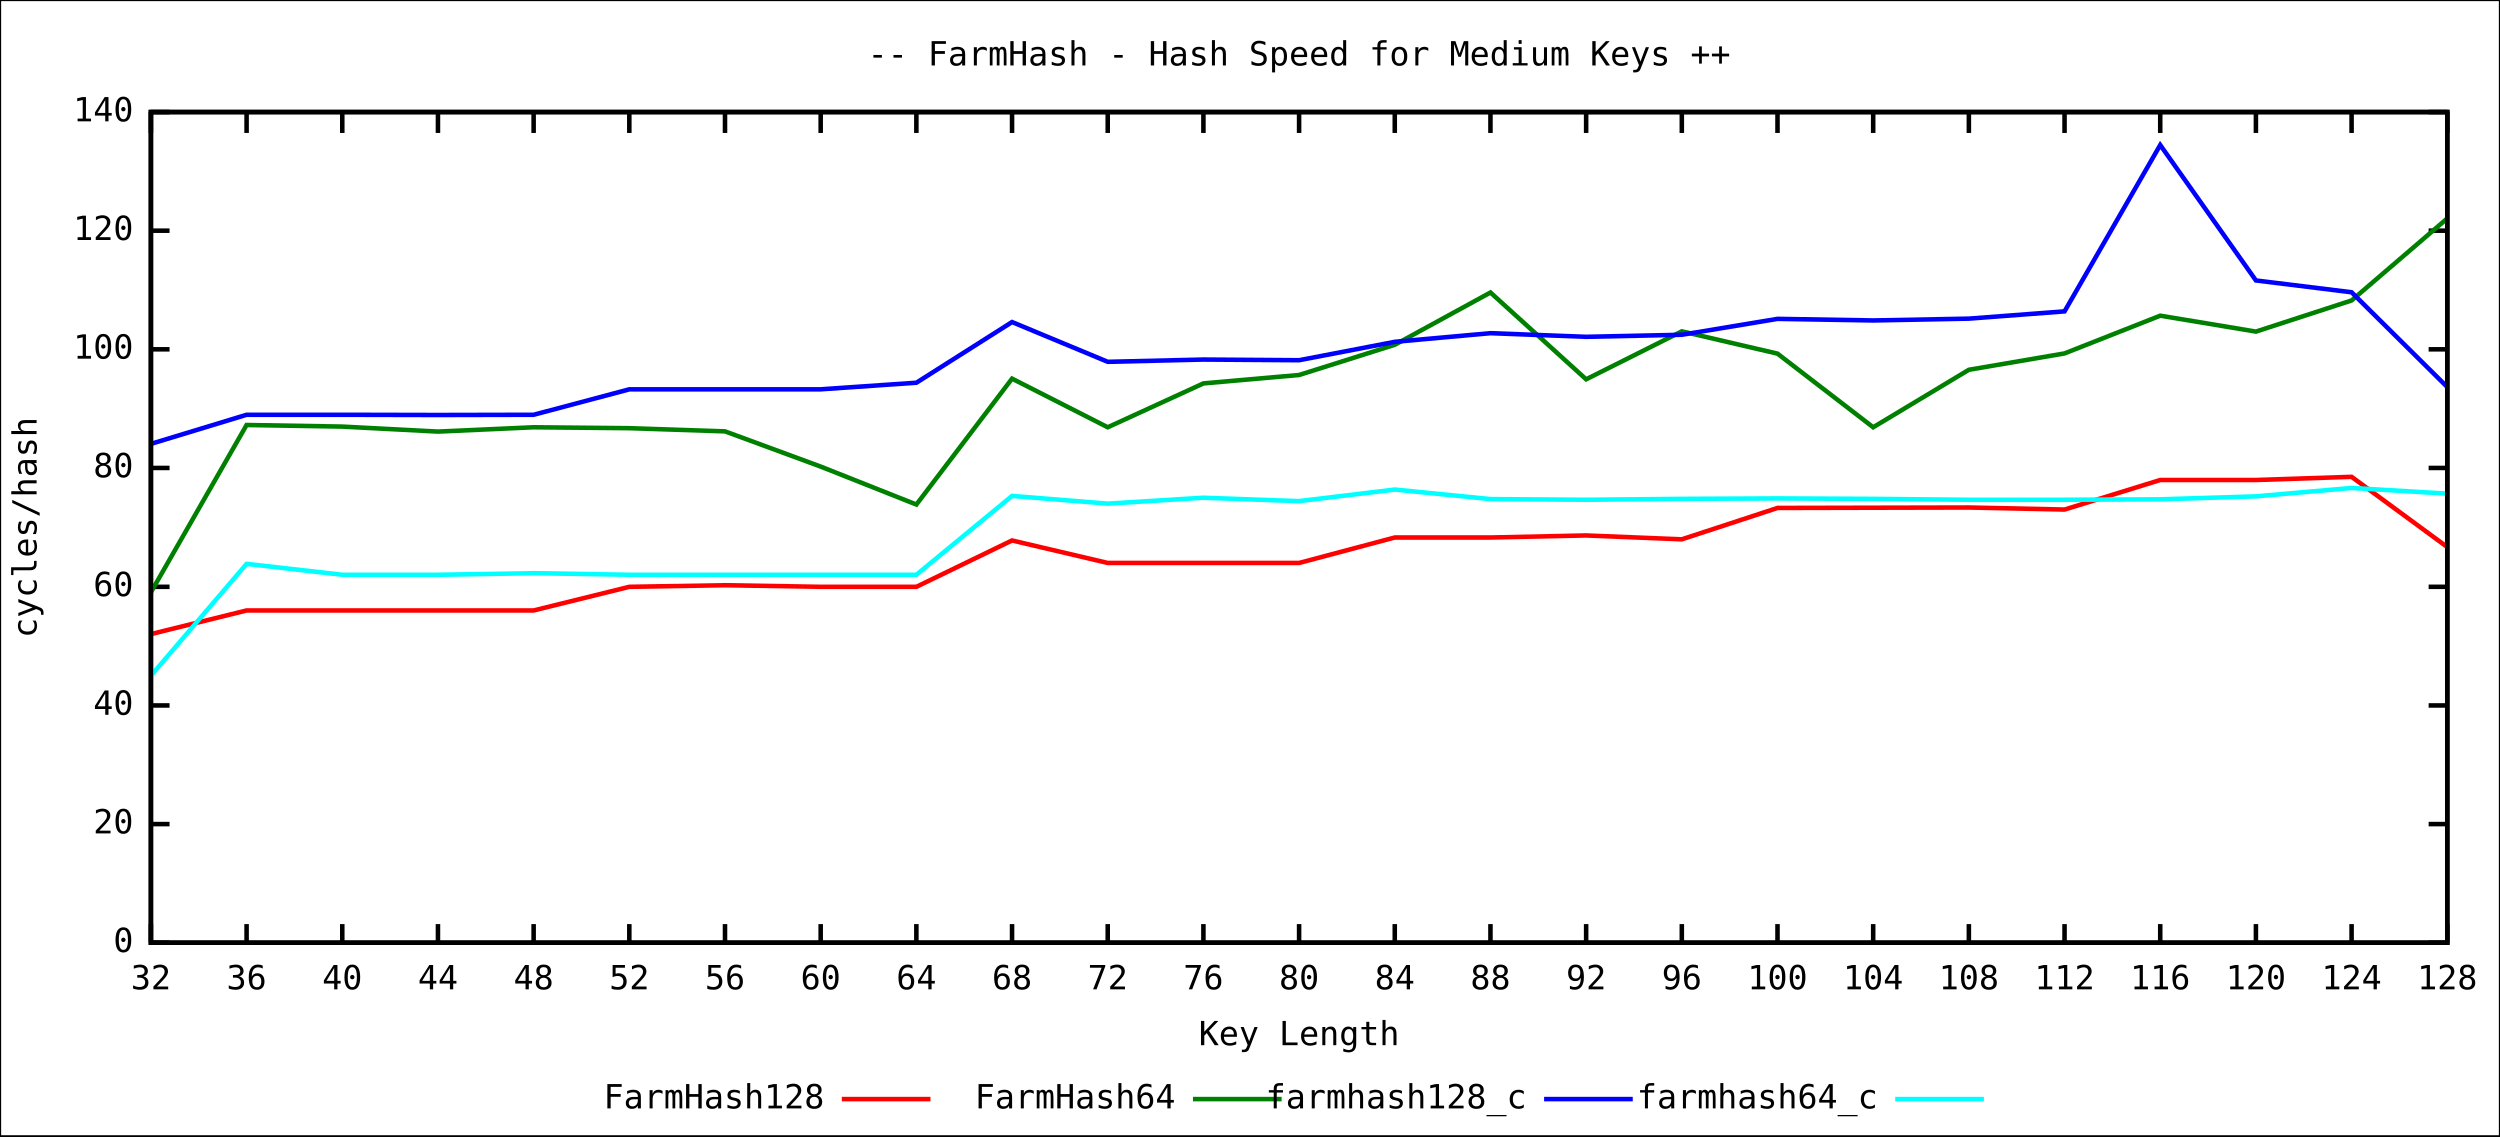
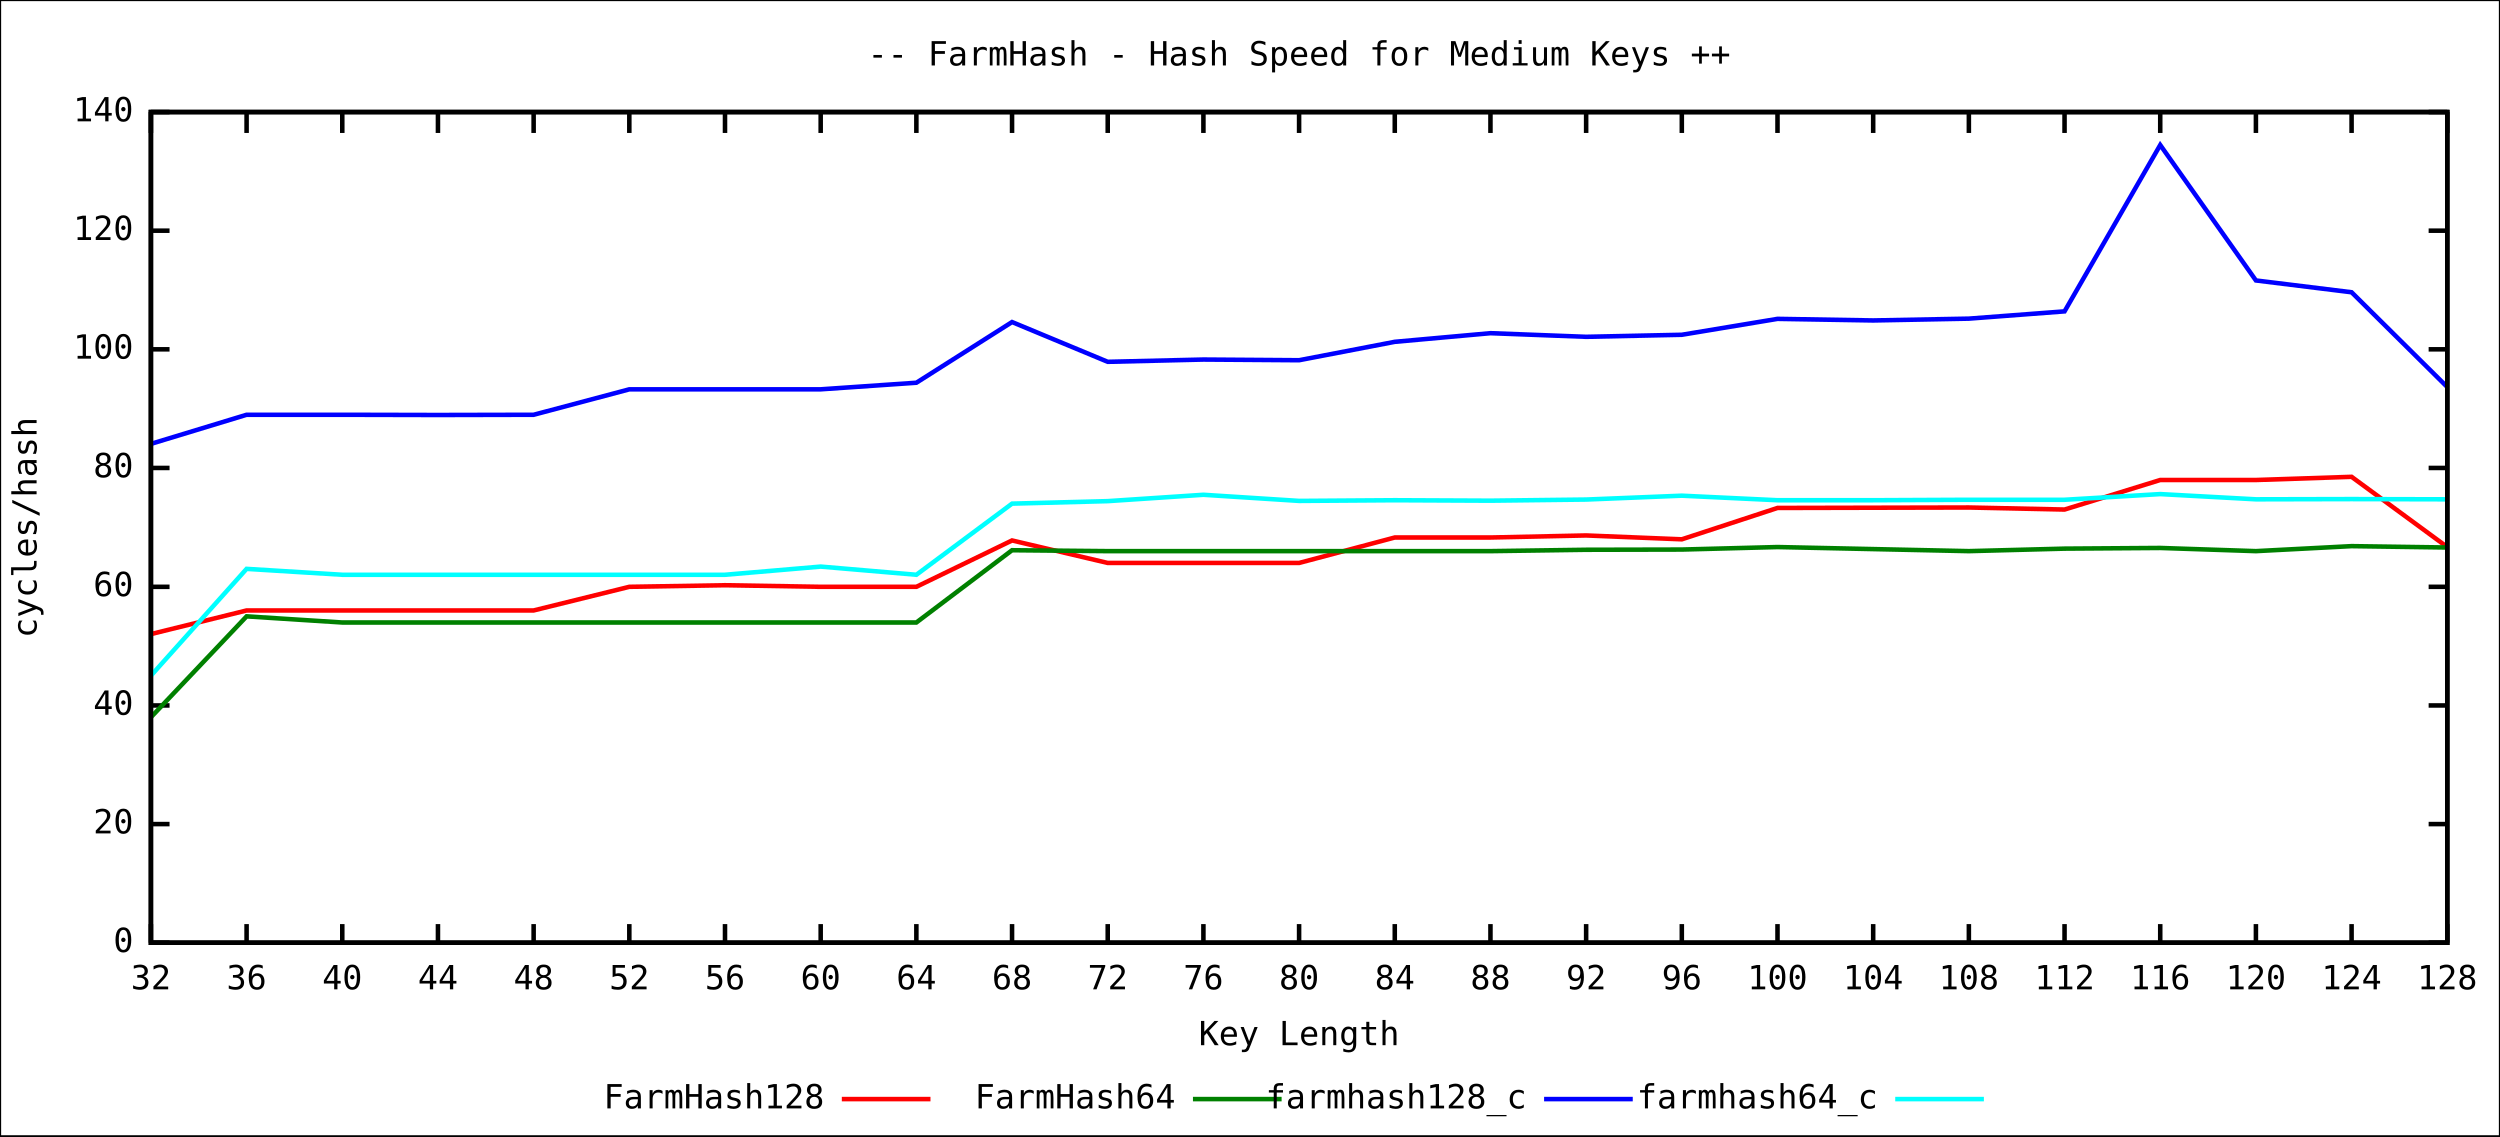
<svg xmlns="http://www.w3.org/2000/svg" xmlns:xlink="http://www.w3.org/1999/xlink" width="1100" height="500" viewBox="0 0 1100 500">
  <rect x="0" y="0" width="1100" height="500" fill="#ffffff" stroke="black" stroke-width="1" />
  <g id="gnuplot_canvas">
    <defs>
      <circle id="gpDot" r="0.5" stroke-width="0.5" />
      <path id="gpPt0" stroke-width="0.244" stroke="currentColor" d="M-1,0 h2 M0,-1 v2" />
      <path id="gpPt1" stroke-width="0.244" stroke="currentColor" d="M-1,-1 L1,1 M1,-1 L-1,1" />
      <path id="gpPt2" stroke-width="0.244" stroke="currentColor" d="M-1,0 L1,0 M0,-1 L0,1 M-1,-1 L1,1 M-1,1 L1,-1" />
      <rect id="gpPt3" stroke-width="0.244" stroke="currentColor" x="-1" y="-1" width="2" height="2" />
      <rect id="gpPt4" stroke-width="0.244" stroke="currentColor" fill="currentColor" x="-1" y="-1" width="2" height="2" />
      <circle id="gpPt5" stroke-width="0.244" stroke="currentColor" cx="0" cy="0" r="1" />
      <use xlink:href="#gpPt5" id="gpPt6" fill="currentColor" stroke="none" />
      <path id="gpPt7" stroke-width="0.244" stroke="currentColor" d="M0,-1.33 L-1.33,0.67 L1.33,0.67 z" />
      <use xlink:href="#gpPt7" id="gpPt8" fill="currentColor" stroke="none" />
      <use xlink:href="#gpPt7" id="gpPt9" stroke="currentColor" transform="rotate(180)" />
      <use xlink:href="#gpPt9" id="gpPt10" fill="currentColor" stroke="none" />
      <use xlink:href="#gpPt3" id="gpPt11" stroke="currentColor" transform="rotate(45)" />
      <use xlink:href="#gpPt11" id="gpPt12" fill="currentColor" stroke="none" />
    </defs>
    <g style="fill:none; color:white; stroke:black; stroke-width:2.00; stroke-linecap:butt; stroke-linejoin:miter">
</g>
    <g style="fill:none; color:black; stroke:currentColor; stroke-width:2.00; stroke-linecap:butt; stroke-linejoin:miter">
      <path stroke="black" d="M66.4,414.8 L74.6,414.8 M1076.8,414.8 L1068.6,414.8  h0.01" />
      <g transform="translate(58.7,418.9)" style="stroke:none; fill:black; font-family:mono; font-size:11.00pt; text-anchor:end">
        <text> 0</text>
      </g>
      <path stroke="black" d="M66.4,362.6 L74.6,362.6 M1076.8,362.6 L1068.6,362.6  h0.01" />
      <g transform="translate(58.7,366.7)" style="stroke:none; fill:black; font-family:mono; font-size:11.00pt; text-anchor:end">
        <text> 20</text>
      </g>
      <path stroke="black" d="M66.4,310.4 L74.6,310.4 M1076.8,310.4 L1068.6,310.4  h0.01" />
      <g transform="translate(58.7,314.5)" style="stroke:none; fill:black; font-family:mono; font-size:11.00pt; text-anchor:end">
        <text> 40</text>
      </g>
      <path stroke="black" d="M66.4,258.2 L74.6,258.2 M1076.8,258.2 L1068.6,258.2  h0.01" />
      <g transform="translate(58.7,262.3)" style="stroke:none; fill:black; font-family:mono; font-size:11.00pt; text-anchor:end">
        <text> 60</text>
      </g>
      <path stroke="black" d="M66.4,205.9 L74.6,205.9 M1076.8,205.9 L1068.6,205.9  h0.01" />
      <g transform="translate(58.7,210.0)" style="stroke:none; fill:black; font-family:mono; font-size:11.00pt; text-anchor:end">
        <text> 80</text>
      </g>
      <path stroke="black" d="M66.4,153.7 L74.6,153.7 M1076.8,153.7 L1068.6,153.7  h0.01" />
      <g transform="translate(58.7,157.8)" style="stroke:none; fill:black; font-family:mono; font-size:11.00pt; text-anchor:end">
        <text> 100</text>
      </g>
      <path stroke="black" d="M66.4,101.5 L74.6,101.5 M1076.8,101.5 L1068.6,101.5  h0.01" />
      <g transform="translate(58.7,105.6)" style="stroke:none; fill:black; font-family:mono; font-size:11.00pt; text-anchor:end">
        <text> 120</text>
      </g>
      <path stroke="black" d="M66.4,49.3 L74.6,49.3 M1076.8,49.3 L1068.6,49.3  h0.01" />
      <g transform="translate(58.7,53.4)" style="stroke:none; fill:black; font-family:mono; font-size:11.00pt; text-anchor:end">
        <text> 140</text>
      </g>
      <path stroke="black" d="M66.4,414.8 L66.4,406.6 M66.4,49.3 L66.4,57.5  h0.01" />
      <g transform="translate(66.4,435.3)" style="stroke:none; fill:black; font-family:mono; font-size:11.00pt; text-anchor:middle">
        <text> 32</text>
      </g>
      <path stroke="black" d="M108.5,414.8 L108.5,406.6 M108.5,49.3 L108.5,57.5  h0.01" />
      <g transform="translate(108.5,435.3)" style="stroke:none; fill:black; font-family:mono; font-size:11.00pt; text-anchor:middle">
        <text> 36</text>
      </g>
      <path stroke="black" d="M150.6,414.8 L150.6,406.6 M150.6,49.3 L150.6,57.5  h0.01" />
      <g transform="translate(150.6,435.3)" style="stroke:none; fill:black; font-family:mono; font-size:11.00pt; text-anchor:middle">
        <text> 40</text>
      </g>
      <path stroke="black" d="M192.7,414.8 L192.7,406.6 M192.7,49.3 L192.7,57.5  h0.01" />
      <g transform="translate(192.7,435.3)" style="stroke:none; fill:black; font-family:mono; font-size:11.00pt; text-anchor:middle">
        <text> 44</text>
      </g>
      <path stroke="black" d="M234.8,414.8 L234.8,406.6 M234.8,49.3 L234.8,57.5  h0.01" />
      <g transform="translate(234.8,435.3)" style="stroke:none; fill:black; font-family:mono; font-size:11.00pt; text-anchor:middle">
        <text> 48</text>
      </g>
      <path stroke="black" d="M276.9,414.8 L276.9,406.6 M276.9,49.3 L276.9,57.5  h0.01" />
      <g transform="translate(276.9,435.3)" style="stroke:none; fill:black; font-family:mono; font-size:11.00pt; text-anchor:middle">
        <text> 52</text>
      </g>
      <path stroke="black" d="M319.0,414.8 L319.0,406.6 M319.0,49.3 L319.0,57.5  h0.01" />
      <g transform="translate(319.0,435.3)" style="stroke:none; fill:black; font-family:mono; font-size:11.00pt; text-anchor:middle">
        <text> 56</text>
      </g>
      <path stroke="black" d="M361.1,414.8 L361.1,406.6 M361.1,49.3 L361.1,57.5  h0.01" />
      <g transform="translate(361.1,435.3)" style="stroke:none; fill:black; font-family:mono; font-size:11.00pt; text-anchor:middle">
        <text> 60</text>
      </g>
      <path stroke="black" d="M403.2,414.8 L403.2,406.6 M403.2,49.3 L403.2,57.5  h0.01" />
      <g transform="translate(403.2,435.3)" style="stroke:none; fill:black; font-family:mono; font-size:11.00pt; text-anchor:middle">
        <text> 64</text>
      </g>
      <path stroke="black" d="M445.3,414.8 L445.3,406.6 M445.3,49.3 L445.3,57.5  h0.01" />
      <g transform="translate(445.3,435.3)" style="stroke:none; fill:black; font-family:mono; font-size:11.00pt; text-anchor:middle">
        <text> 68</text>
      </g>
      <path stroke="black" d="M487.4,414.8 L487.4,406.6 M487.4,49.3 L487.4,57.5  h0.01" />
      <g transform="translate(487.4,435.3)" style="stroke:none; fill:black; font-family:mono; font-size:11.00pt; text-anchor:middle">
        <text> 72</text>
      </g>
      <path stroke="black" d="M529.5,414.8 L529.5,406.6 M529.5,49.3 L529.5,57.5  h0.01" />
      <g transform="translate(529.5,435.3)" style="stroke:none; fill:black; font-family:mono; font-size:11.00pt; text-anchor:middle">
        <text> 76</text>
      </g>
      <path stroke="black" d="M571.6,414.8 L571.6,406.6 M571.6,49.3 L571.6,57.5  h0.01" />
      <g transform="translate(571.6,435.3)" style="stroke:none; fill:black; font-family:mono; font-size:11.00pt; text-anchor:middle">
        <text> 80</text>
      </g>
      <path stroke="black" d="M613.7,414.8 L613.7,406.6 M613.7,49.3 L613.7,57.5  h0.01" />
      <g transform="translate(613.7,435.3)" style="stroke:none; fill:black; font-family:mono; font-size:11.00pt; text-anchor:middle">
        <text> 84</text>
      </g>
      <path stroke="black" d="M655.8,414.8 L655.8,406.6 M655.8,49.3 L655.8,57.5  h0.01" />
      <g transform="translate(655.8,435.3)" style="stroke:none; fill:black; font-family:mono; font-size:11.00pt; text-anchor:middle">
        <text> 88</text>
      </g>
      <path stroke="black" d="M697.9,414.8 L697.9,406.6 M697.9,49.3 L697.9,57.5  h0.01" />
      <g transform="translate(697.9,435.3)" style="stroke:none; fill:black; font-family:mono; font-size:11.00pt; text-anchor:middle">
        <text> 92</text>
      </g>
      <path stroke="black" d="M740.0,414.8 L740.0,406.6 M740.0,49.3 L740.0,57.5  h0.01" />
      <g transform="translate(740.0,435.3)" style="stroke:none; fill:black; font-family:mono; font-size:11.00pt; text-anchor:middle">
        <text> 96</text>
      </g>
      <path stroke="black" d="M782.1,414.8 L782.1,406.6 M782.1,49.3 L782.1,57.5  h0.01" />
      <g transform="translate(782.1,435.3)" style="stroke:none; fill:black; font-family:mono; font-size:11.00pt; text-anchor:middle">
        <text> 100</text>
      </g>
      <path stroke="black" d="M824.2,414.8 L824.2,406.6 M824.2,49.3 L824.2,57.5  h0.01" />
      <g transform="translate(824.2,435.3)" style="stroke:none; fill:black; font-family:mono; font-size:11.00pt; text-anchor:middle">
        <text> 104</text>
      </g>
      <path stroke="black" d="M866.3,414.8 L866.3,406.6 M866.3,49.3 L866.3,57.5  h0.01" />
      <g transform="translate(866.3,435.3)" style="stroke:none; fill:black; font-family:mono; font-size:11.00pt; text-anchor:middle">
        <text> 108</text>
      </g>
      <path stroke="black" d="M908.4,414.8 L908.4,406.6 M908.4,49.3 L908.4,57.5  h0.01" />
      <g transform="translate(908.4,435.3)" style="stroke:none; fill:black; font-family:mono; font-size:11.00pt; text-anchor:middle">
        <text> 112</text>
      </g>
      <path stroke="black" d="M950.5,414.8 L950.5,406.6 M950.5,49.3 L950.5,57.5  h0.01" />
      <g transform="translate(950.5,435.3)" style="stroke:none; fill:black; font-family:mono; font-size:11.00pt; text-anchor:middle">
        <text> 116</text>
      </g>
      <path stroke="black" d="M992.6,414.8 L992.6,406.6 M992.6,49.3 L992.6,57.5  h0.01" />
      <g transform="translate(992.6,435.3)" style="stroke:none; fill:black; font-family:mono; font-size:11.00pt; text-anchor:middle">
        <text> 120</text>
      </g>
      <path stroke="black" d="M1034.7,414.8 L1034.7,406.6 M1034.7,49.3 L1034.7,57.5  h0.01" />
      <g transform="translate(1034.7,435.3)" style="stroke:none; fill:black; font-family:mono; font-size:11.00pt; text-anchor:middle">
        <text> 124</text>
      </g>
      <path stroke="black" d="M1076.8,414.8 L1076.8,406.6 M1076.8,49.3 L1076.8,57.5  h0.01" />
      <g transform="translate(1076.8,435.3)" style="stroke:none; fill:black; font-family:mono; font-size:11.00pt; text-anchor:middle">
        <text> 128</text>
      </g>
      <path stroke="black" d="M66.4,49.3 L66.4,414.8 L1076.8,414.8 L1076.8,49.3 L66.4,49.3 Z  h0.01" />
      <g transform="translate(16.1,232.1) rotate(270)" style="stroke:none; fill:black; font-family:mono; font-size:11.00pt; text-anchor:middle">
        <text>cycles/hash</text>
      </g>
      <g transform="translate(571.6,459.9)" style="stroke:none; fill:black; font-family:mono; font-size:11.00pt; text-anchor:middle">
        <text>Key Length</text>
      </g>
      <g transform="translate(571.6,28.8)" style="stroke:none; fill:black; font-family:mono; font-size:11.00pt; text-anchor:middle">
        <text>
          <a href="FarmHash.short.svg">--</a> FarmHash - Hash Speed for Medium Keys <a href="FarmHash.long.svg">++</a>
        </text>
      </g>
    </g>
    <g id="FarmHash128">
      <g style="fill:none; color:red; stroke:currentColor; stroke-width:2.00; stroke-linecap:butt; stroke-linejoin:miter">
        <g visibility="visible">
          <g transform="translate(362.7,487.7)" style="stroke:none; fill:black; font-family:mono; font-size:11.00pt; text-anchor:end">
            <text>FarmHash128</text>
          </g>
          <path d="M370.4,483.6 L409.4,483.6  h0.01" />
        </g>
        <path d="M66.4,279.0 L108.5,268.6 L150.6,268.6 L192.7,268.6 L234.8,268.6 L276.9,258.2 L319.0,257.5 L361.1,258.2    L403.2,258.2 L445.3,237.8 L487.4,247.7 L529.5,247.7 L571.6,247.7 L613.7,236.5 L655.8,236.5 L697.9,235.6    L740.0,237.3 L782.1,223.5 L824.2,223.4 L866.3,223.3 L908.4,224.2 L950.5,211.2 L992.6,211.2 L1034.7,209.8    L1076.8,240.7  h0.01" />
      </g>
    </g>
    <g id="FarmHash64">
      <g style="fill:none; color:green; stroke:currentColor; stroke-width:2.00; stroke-linecap:butt; stroke-linejoin:miter">
        <g visibility="visible">
          <g transform="translate(517.2,487.7)" style="stroke:none; fill:black; font-family:mono; font-size:11.00pt; text-anchor:end">
            <text>FarmHash64</text>
          </g>
          <path d="M524.9,483.6 L563.9,483.6  h0.01" />
        </g>
-         <path d="M66.4,260.6 L108.5,187.0 L150.6,187.7 L192.7,189.9 L234.8,188.0 L276.9,188.4 L319.0,189.8 L361.1,205.3    L403.2,222.0 L445.3,166.6 L487.4,188.0 L529.5,168.7 L571.6,165.0 L613.7,151.7 L655.8,128.7 L697.9,166.9    L740.0,145.8 L782.1,155.6 L824.2,188.0 L866.3,162.7 L908.4,155.5 L950.5,138.9 L992.6,145.9 L1034.7,132.2    L1076.8,96.1  h0.01" />
+         <path d="M66.4,315.6 L108.5,271.2 L150.6,273.9 L192.7,273.9 L234.8,273.9 L276.9,273.9 L319.0,273.9 L361.1,273.9    L403.2,273.9 L445.3,242.1 L487.4,242.5 L529.5,242.5 L571.6,242.5 L613.7,242.5 L655.8,242.5 L697.9,241.9    L740.0,241.8 L782.1,240.7 L824.2,241.6 L866.3,242.5 L908.4,241.4 L950.5,241.1 L992.6,242.5 L1034.7,240.3    L1076.8,240.9  h0.01" />
      </g>
    </g>
    <g id="farmhash128_c">
      <g style="fill:none; color:blue; stroke:currentColor; stroke-width:2.00; stroke-linecap:butt; stroke-linejoin:miter">
        <g visibility="visible">
          <g transform="translate(671.7,487.7)" style="stroke:none; fill:black; font-family:mono; font-size:11.00pt; text-anchor:end">
            <text>farmhash128_c</text>
          </g>
          <path d="M679.4,483.6 L718.4,483.6  h0.01" />
        </g>
        <path d="M66.4,195.3 L108.5,182.5 L150.6,182.5 L192.7,182.6 L234.8,182.5 L276.9,171.3 L319.0,171.3 L361.1,171.3    L403.2,168.4 L445.3,141.7 L487.4,159.2 L529.5,158.2 L571.6,158.5 L613.7,150.4 L655.8,146.6 L697.9,148.2    L740.0,147.3 L782.1,140.3 L824.2,141.0 L866.3,140.2 L908.4,137.0 L950.5,63.8 L992.6,123.4 L1034.7,128.6    L1076.8,170.3  h0.01" />
      </g>
    </g>
    <g id="farmhash64_c">
      <g style="fill:none; color:cyan; stroke:currentColor; stroke-width:2.00; stroke-linecap:butt; stroke-linejoin:miter">
        <g visibility="visible">
          <g transform="translate(826.2,487.7)" style="stroke:none; fill:black; font-family:mono; font-size:11.00pt; text-anchor:end">
            <text>farmhash64_c</text>
          </g>
          <path d="M833.9,483.6 L872.9,483.6  h0.01" />
        </g>
-         <path d="M66.4,297.3 L108.5,248.1 L150.6,252.9 L192.7,252.9 L234.8,252.2 L276.9,252.9 L319.0,252.9 L361.1,252.9    L403.2,252.9 L445.3,218.2 L487.4,221.6 L529.5,219.0 L571.6,220.5 L613.7,215.4 L655.8,219.6 L697.9,219.9    L740.0,219.5 L782.1,219.3 L824.2,219.5 L866.3,219.9 L908.4,219.9 L950.5,219.7 L992.6,218.4 L1034.7,214.7    L1076.8,217.2  h0.01" />
+         <path d="M66.4,297.3 L108.5,250.3 L150.6,252.9 L192.7,252.9 L234.8,252.9 L276.9,252.9 L319.0,252.9 L361.1,249.3    L403.2,252.9 L445.3,221.6 L487.4,220.5 L529.5,217.7 L571.6,220.4 L613.7,220.1 L655.8,220.3 L697.9,219.8    L740.0,218.1 L782.1,220.1 L824.2,220.1 L866.3,219.9 L908.4,219.9 L950.5,217.4 L992.6,219.7 L1034.7,219.6    L1076.8,219.7  h0.01" />
      </g>
    </g>
    <g style="fill:none; color:black; stroke:currentColor; stroke-width:2.00; stroke-linecap:butt; stroke-linejoin:miter">
      <path stroke="black" d="M66.4,49.3 L66.4,414.8 L1076.8,414.8 L1076.8,49.3 L66.4,49.3 Z  h0.01" />
    </g>
  </g>
  <text id="coord_text" text-anchor="start" pointer-events="none" font-size="12" font-family="Arial" visibility="hidden"> </text>
</svg>
